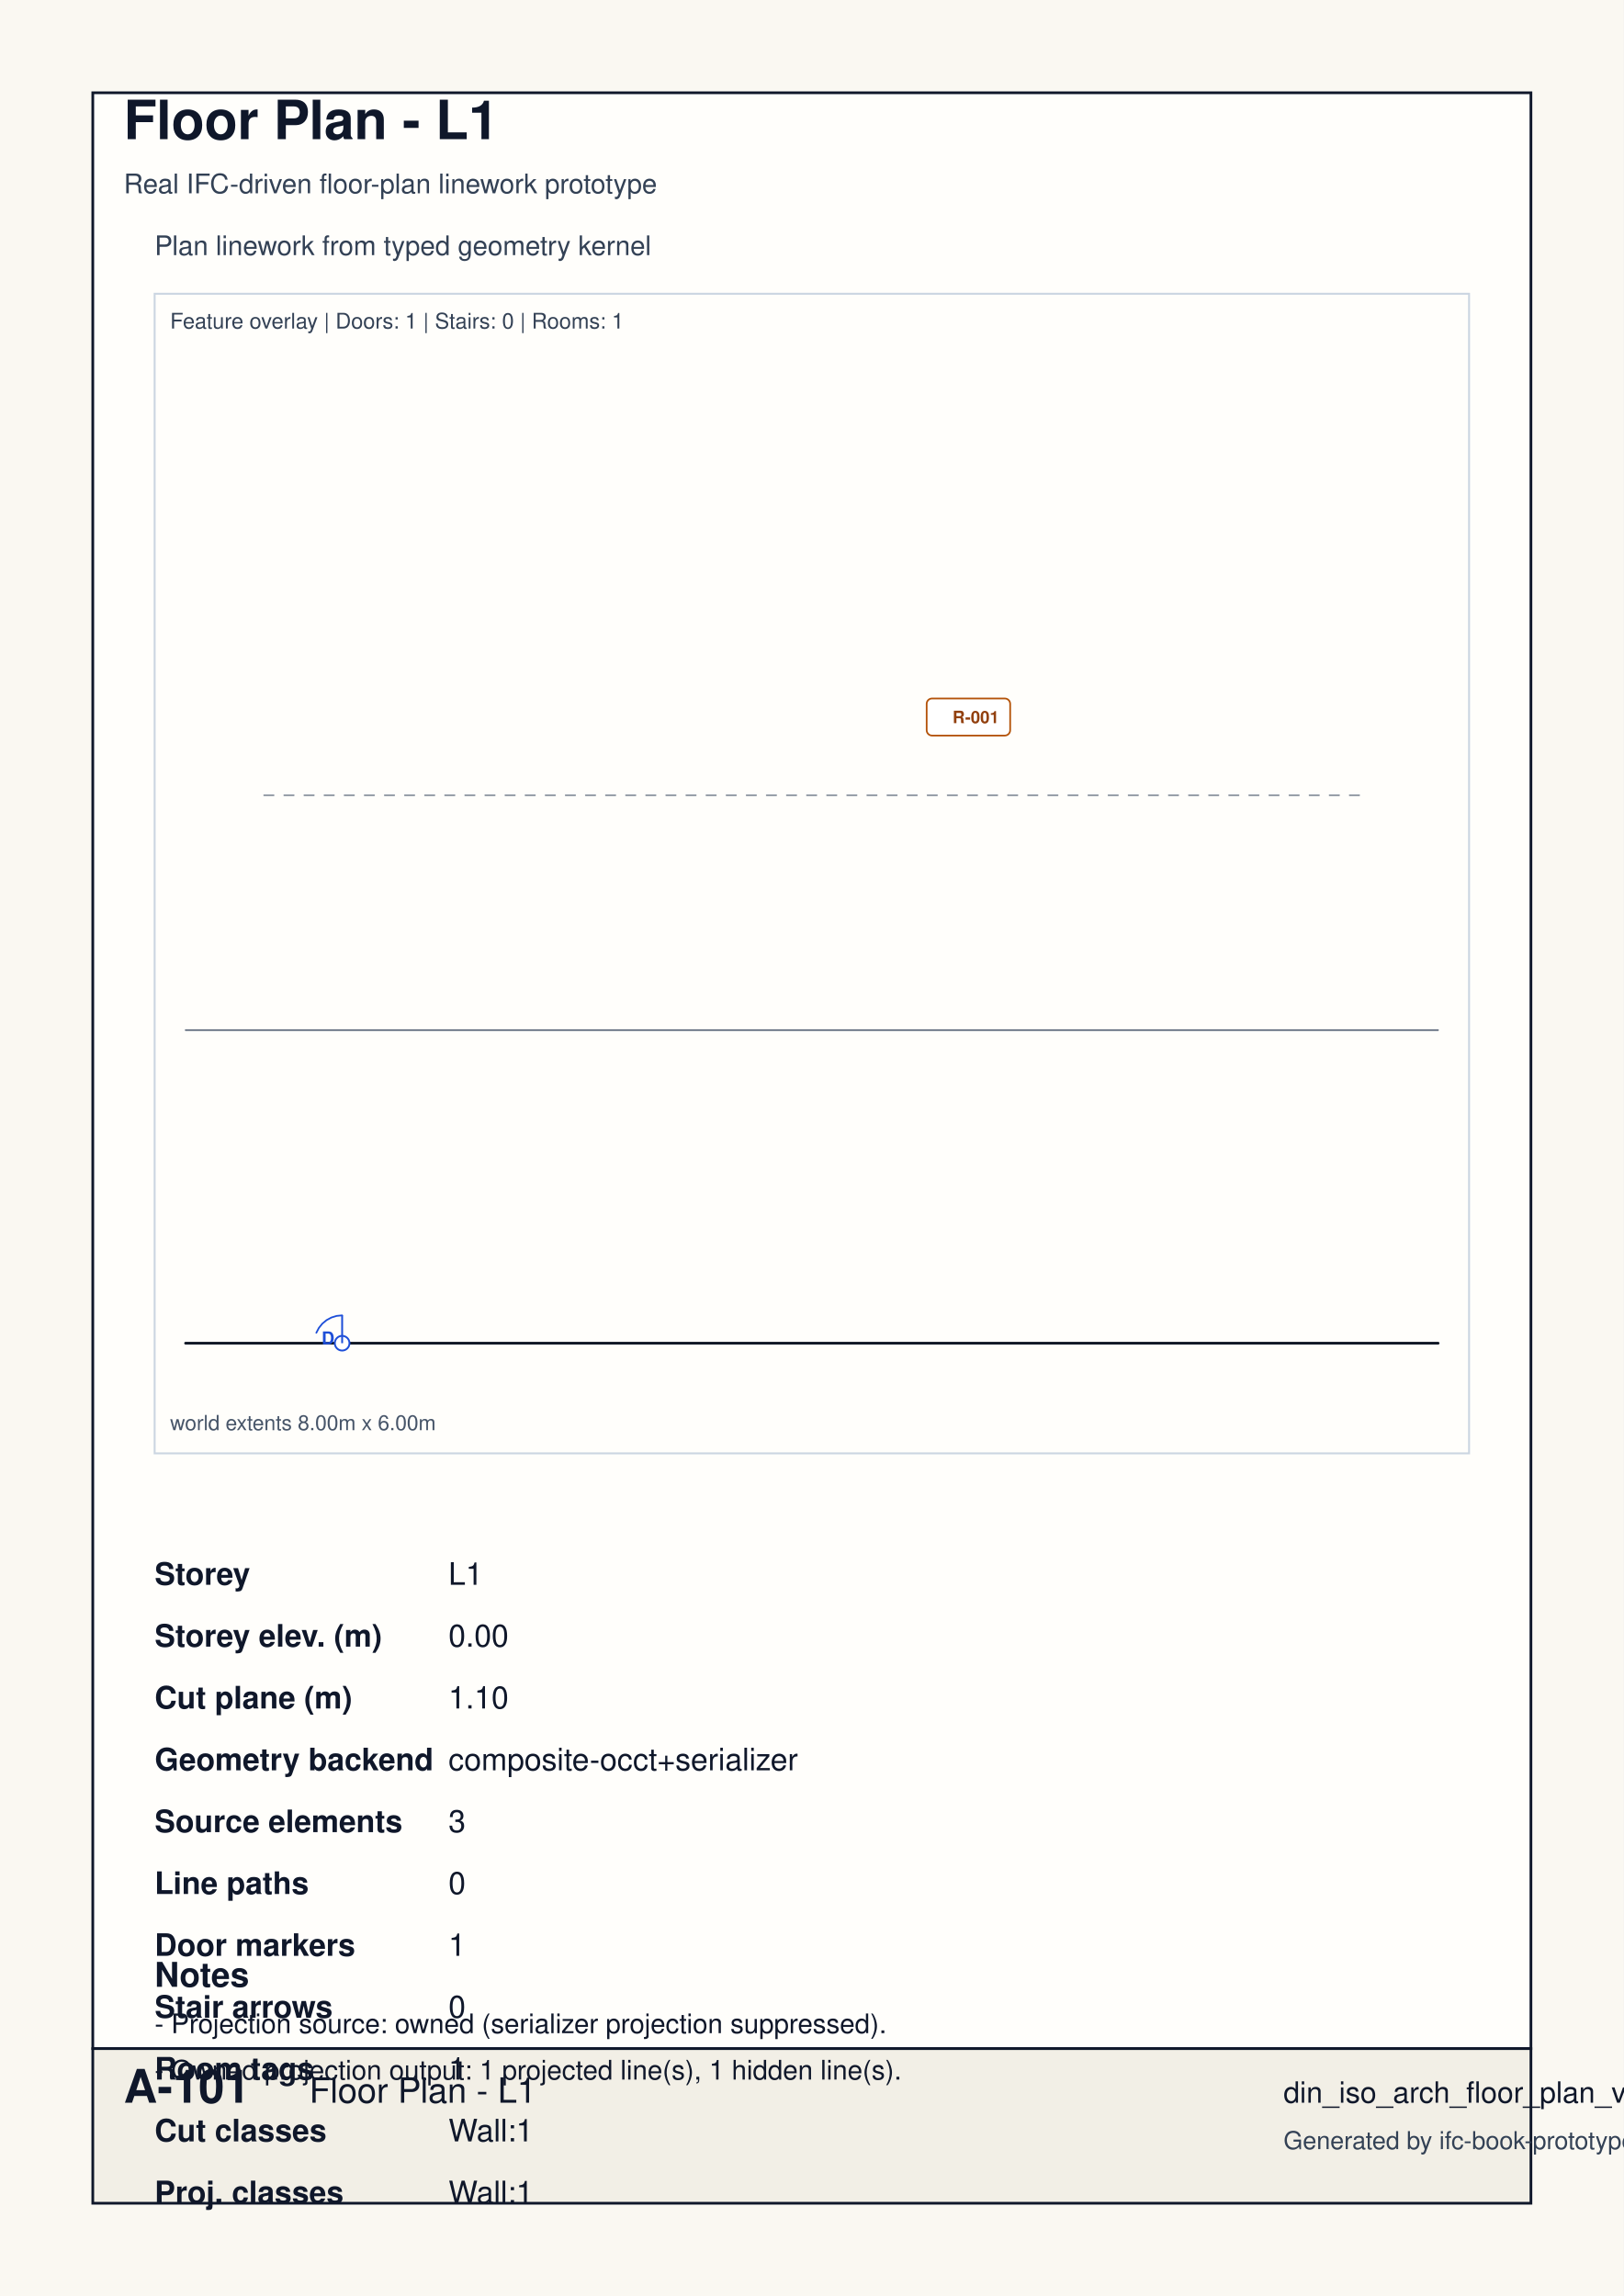
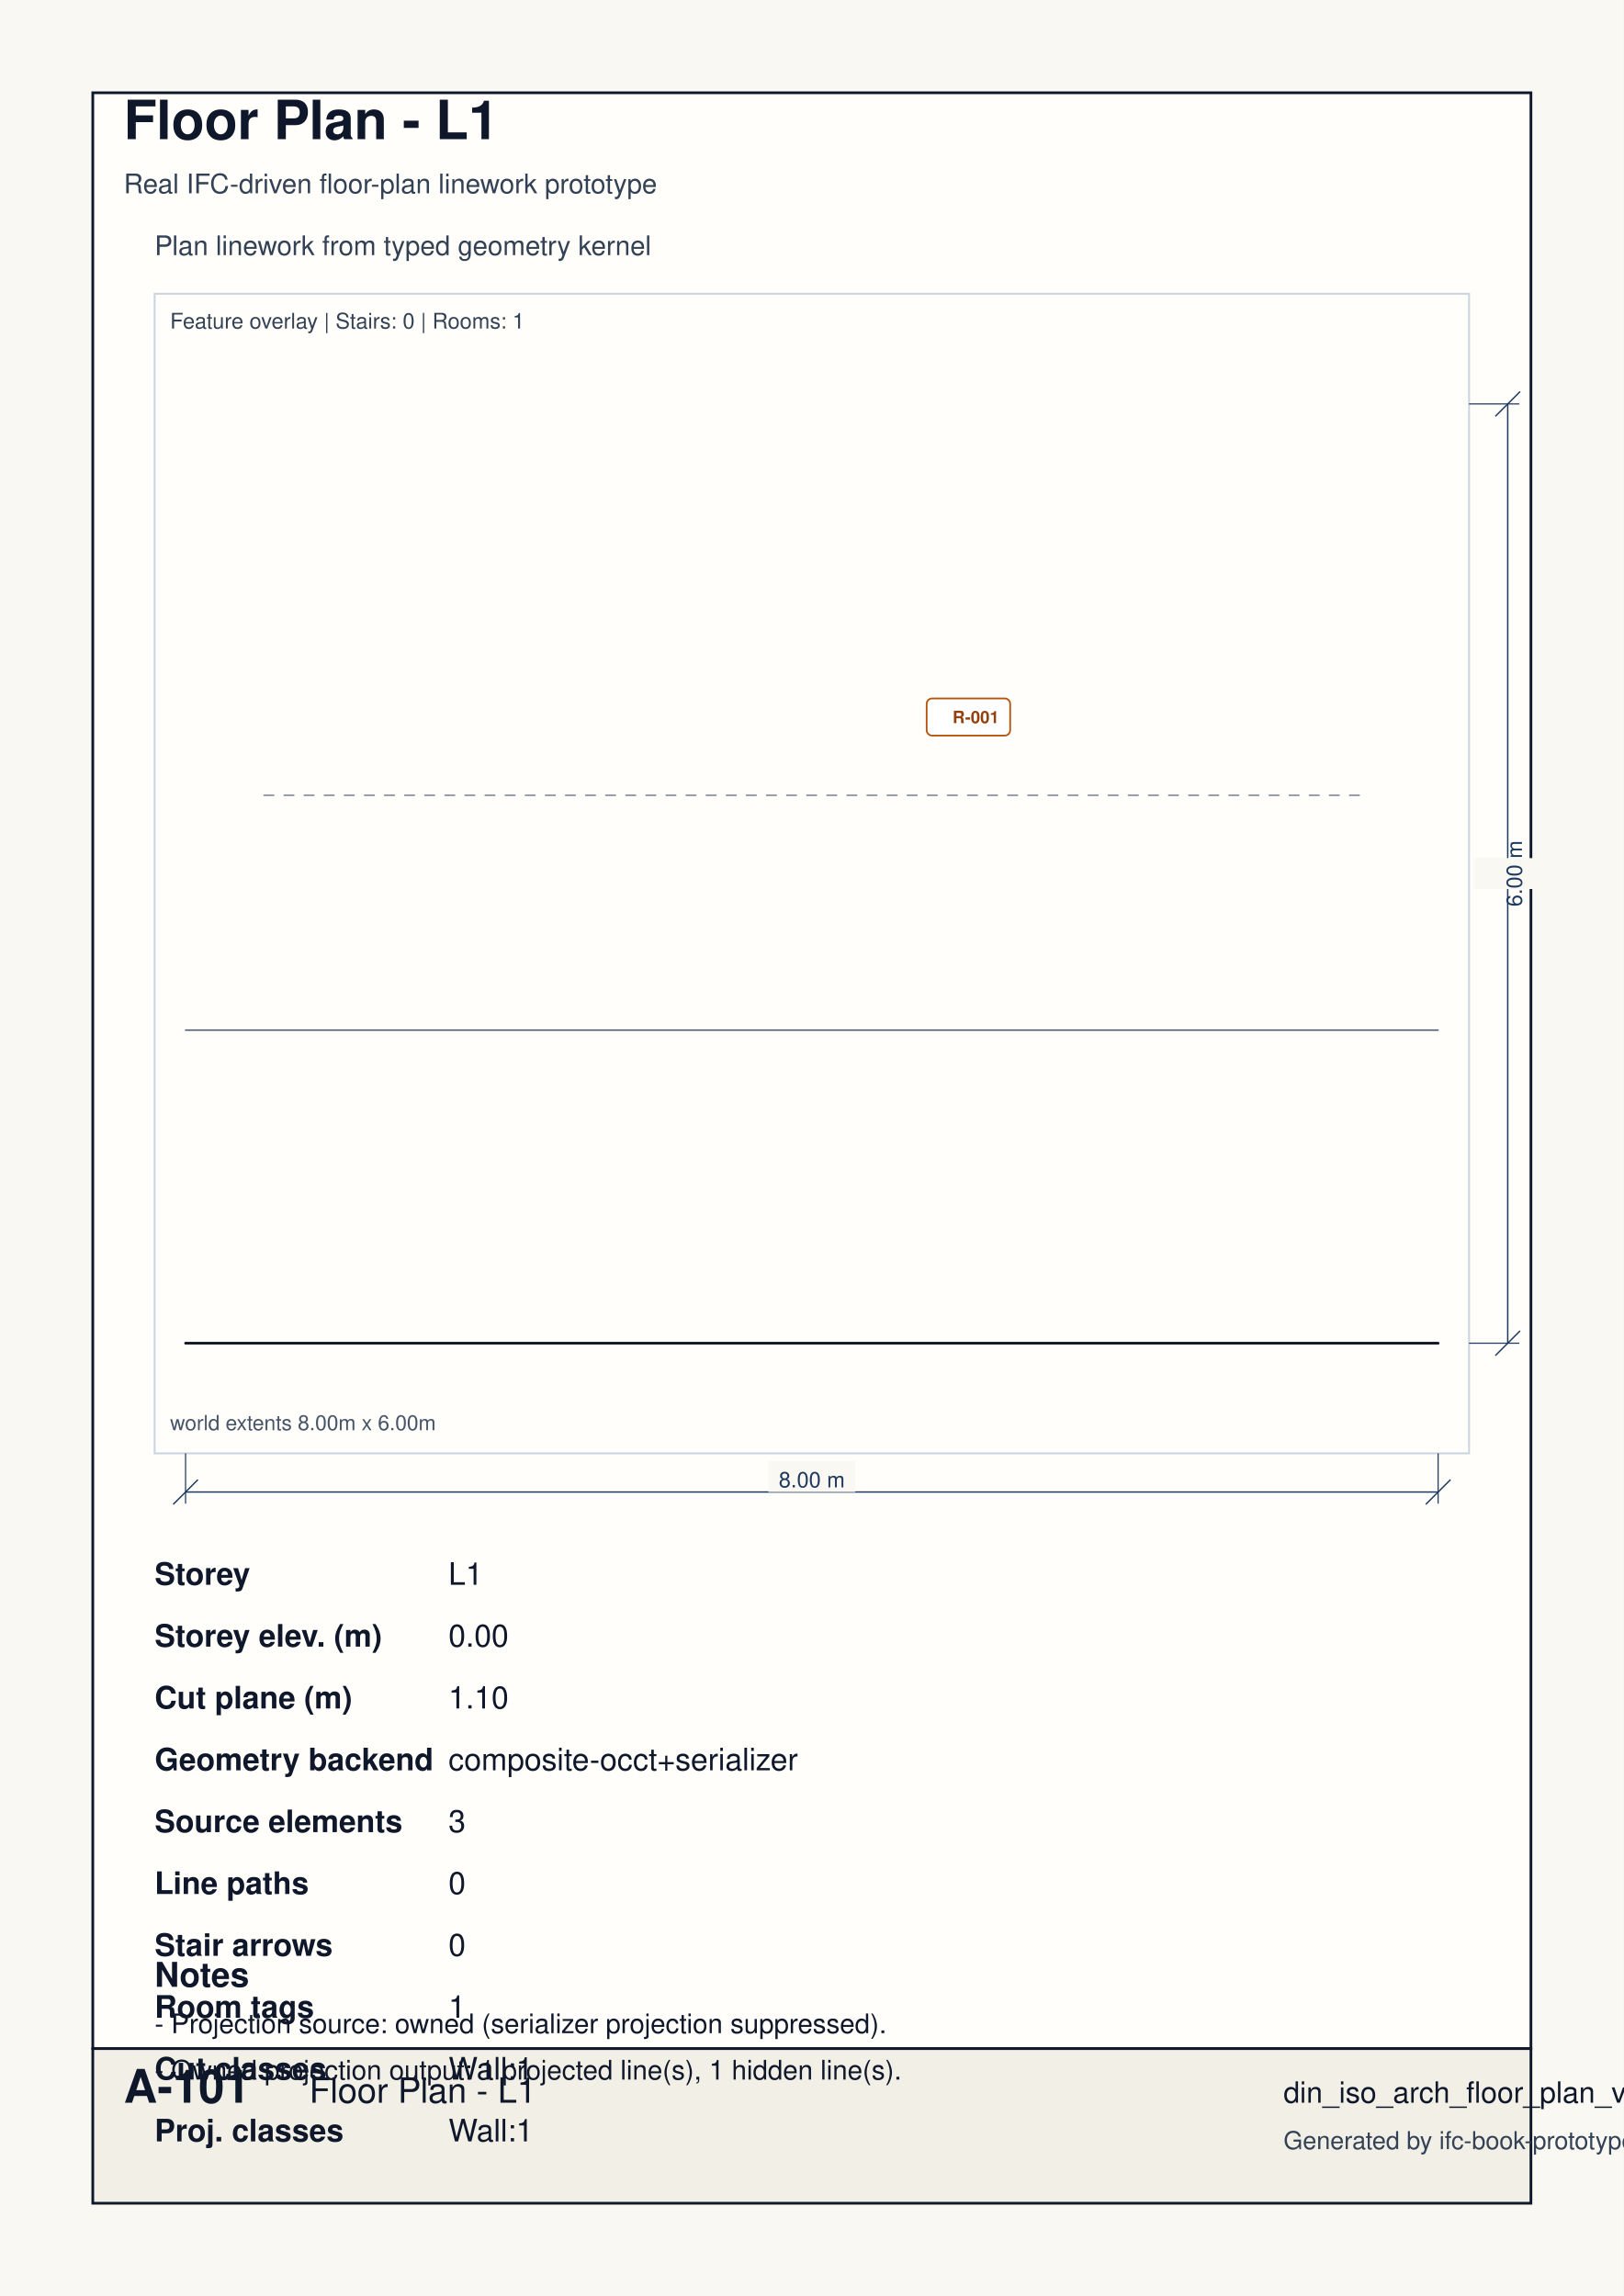
<svg xmlns="http://www.w3.org/2000/svg" width="210.0mm" height="297.0mm" viewBox="0 0 210.0 297.0">
  <rect x="0" y="0" width="210.0" height="297.0" fill="#faf8f2" />
  <rect x="12.0" y="12.0" width="186.0" height="253.0" fill="#fffefb" stroke="#0f172a" stroke-width="0.35" />
  <rect x="12.0" y="265.0" width="186.0" height="20.0" fill="#f2efe6" stroke="#0f172a" stroke-width="0.35" />
  <text x="16.0" y="18.0" font-size="7.0" font-family="Helvetica, Arial, sans-serif" font-weight="700" fill="#0f172a">Floor Plan - L1</text>
  <text x="16.0" y="25.0" font-size="3.5" font-family="Helvetica, Arial, sans-serif" font-weight="400" fill="#334155">Real IFC-driven floor-plan linework prototype</text>
  <text x="20.0" y="33.0" font-size="3.5" font-family="Helvetica, Arial, sans-serif" font-weight="400" fill="#334155">Plan linework from typed geometry kernel</text>
  <rect x="20.0" y="38.0" width="170.0" height="150.0" fill="#fffefb" stroke="#cbd5e1" stroke-width="0.25" />
  <path d="M 24.0 133.25 L 186.0 133.25" fill="none" stroke="#475569" stroke-width="0.18" stroke-linejoin="round" stroke-linecap="round" />
  <path d="M 34.125 102.875 L 175.875 102.875" fill="none" stroke="#475569" stroke-width="0.13" stroke-linejoin="round" stroke-linecap="round" stroke-dasharray="1.3 1.3" />
  <path d="M 24.0 173.75 L 186.0 173.75" fill="none" stroke="#111827" stroke-width="0.35" stroke-linejoin="round" stroke-linecap="round" />
-   <circle cx="44.25" cy="173.75" r="0.95" fill="#ffffff" stroke="#1d4ed8" stroke-width="0.24" />
-   <line x1="44.25" y1="173.75" x2="44.25" y2="170.15" stroke="#1d4ed8" stroke-width="0.24" />
-   <path d="M 44.25 170.15 L 43.543 170.22 L 42.863 170.428 L 42.237 170.765 L 41.69 171.219 L 41.242 171.772 L 40.912 172.401" fill="none" stroke="#1d4ed8" stroke-width="0.22" stroke-linecap="round" stroke-linejoin="round" />
-   <text x="41.596" y="173.901" font-size="2.3" font-family="Helvetica, Arial, sans-serif" font-weight="700" fill="#1d4ed8">D</text>
  <rect x="119.85" y="90.35" width="10.8" height="4.8" fill="#ffffff" stroke="#b45309" stroke-width="0.22" rx="0.7" ry="0.7" />
  <text x="123.2" y="93.55" font-size="2.2" font-family="Helvetica, Arial, sans-serif" font-weight="700" fill="#92400e">R-001</text>
-   <text x="22.0" y="42.5" font-size="2.8" font-family="Helvetica, Arial, sans-serif" font-weight="400" fill="#334155">Feature overlay | Doors: 1 | Stairs: 0 | Rooms: 1</text>
+   <text x="22.0" y="42.5" font-size="2.8" font-family="Helvetica, Arial, sans-serif" font-weight="400" fill="#334155">Feature overlay | Stairs: 0 | Rooms: 1</text>
+   <line x1="24.000" y1="188.000" x2="24.000" y2="194.500" stroke="#1e3a5f" stroke-width="0.15" />
+   <line x1="186.000" y1="188.000" x2="186.000" y2="194.500" stroke="#1e3a5f" stroke-width="0.15" />
+   <line x1="24.000" y1="193.000" x2="186.000" y2="193.000" stroke="#1e3a5f" stroke-width="0.18" />
+   <line x1="22.400" y1="194.600" x2="25.600" y2="191.400" stroke="#1e3a5f" stroke-width="0.18" />
+   <line x1="184.400" y1="194.600" x2="187.600" y2="191.400" stroke="#1e3a5f" stroke-width="0.18" />
+   <rect x="99.380" y="189.000" width="11.240" height="4.000" fill="#faf8f2" />
+   <text x="105.000" y="192.400" font-size="2.8" font-family="Helvetica, Arial, sans-serif" font-weight="400" fill="#1e3a5f" text-anchor="middle">8.00 m</text>
+   <line x1="190.000" y1="52.250" x2="196.500" y2="52.250" stroke="#1e3a5f" stroke-width="0.15" />
+   <line x1="190.000" y1="173.750" x2="196.500" y2="173.750" stroke="#1e3a5f" stroke-width="0.15" />
+   <line x1="195.000" y1="52.250" x2="195.000" y2="173.750" stroke="#1e3a5f" stroke-width="0.18" />
+   <line x1="193.400" y1="53.850" x2="196.600" y2="50.650" stroke="#1e3a5f" stroke-width="0.18" />
+   <line x1="193.400" y1="175.350" x2="196.600" y2="172.150" stroke="#1e3a5f" stroke-width="0.18" />
+   <rect x="194.200" y="107.380" width="4.000" height="11.240" fill="#faf8f2" transform="rotate(-90 196.200 113.000)" />
+   <text x="196.200" y="113.000" font-size="2.8" font-family="Helvetica, Arial, sans-serif" font-weight="400" fill="#1e3a5f" text-anchor="middle" dominant-baseline="central" transform="rotate(-90 196.200 113.000)">6.00 m</text>
  <text x="22.0" y="185.0" font-size="2.7" font-family="Helvetica, Arial, sans-serif" font-weight="400" fill="#475569">world extents 8.00m x 6.00m</text>
  <text x="20.0" y="205.0" font-size="4.0" font-family="Helvetica, Arial, sans-serif" font-weight="700" fill="#0f172a">Storey</text>
  <text x="58.0" y="205.0" font-size="4.0" font-family="Helvetica, Arial, sans-serif" font-weight="400" fill="#0f172a">L1</text>
  <text x="20.0" y="213.0" font-size="4.0" font-family="Helvetica, Arial, sans-serif" font-weight="700" fill="#0f172a">Storey elev. (m)</text>
  <text x="58.0" y="213.0" font-size="4.0" font-family="Helvetica, Arial, sans-serif" font-weight="400" fill="#0f172a">0.00</text>
  <text x="20.0" y="221.0" font-size="4.0" font-family="Helvetica, Arial, sans-serif" font-weight="700" fill="#0f172a">Cut plane (m)</text>
  <text x="58.0" y="221.0" font-size="4.0" font-family="Helvetica, Arial, sans-serif" font-weight="400" fill="#0f172a">1.10</text>
  <text x="20.0" y="229.0" font-size="4.0" font-family="Helvetica, Arial, sans-serif" font-weight="700" fill="#0f172a">Geometry backend</text>
  <text x="58.0" y="229.0" font-size="4.0" font-family="Helvetica, Arial, sans-serif" font-weight="400" fill="#0f172a">composite-occt+serializer</text>
  <text x="20.0" y="237.0" font-size="4.0" font-family="Helvetica, Arial, sans-serif" font-weight="700" fill="#0f172a">Source elements</text>
  <text x="58.0" y="237.0" font-size="4.0" font-family="Helvetica, Arial, sans-serif" font-weight="400" fill="#0f172a">3</text>
  <text x="20.0" y="245.0" font-size="4.0" font-family="Helvetica, Arial, sans-serif" font-weight="700" fill="#0f172a">Line paths</text>
  <text x="58.0" y="245.0" font-size="4.0" font-family="Helvetica, Arial, sans-serif" font-weight="400" fill="#0f172a">0</text>
-   <text x="20.0" y="253.0" font-size="4.0" font-family="Helvetica, Arial, sans-serif" font-weight="700" fill="#0f172a">Door markers</text>
-   <text x="58.0" y="253.0" font-size="4.0" font-family="Helvetica, Arial, sans-serif" font-weight="400" fill="#0f172a">1</text>
-   <text x="20.0" y="261.0" font-size="4.0" font-family="Helvetica, Arial, sans-serif" font-weight="700" fill="#0f172a">Stair arrows</text>
-   <text x="58.0" y="261.0" font-size="4.0" font-family="Helvetica, Arial, sans-serif" font-weight="400" fill="#0f172a">0</text>
-   <text x="20.0" y="269.0" font-size="4.0" font-family="Helvetica, Arial, sans-serif" font-weight="700" fill="#0f172a">Room tags</text>
-   <text x="58.0" y="269.0" font-size="4.0" font-family="Helvetica, Arial, sans-serif" font-weight="400" fill="#0f172a">1</text>
-   <text x="20.0" y="277.0" font-size="4.0" font-family="Helvetica, Arial, sans-serif" font-weight="700" fill="#0f172a">Cut classes</text>
+   <text x="20.0" y="253.0" font-size="4.0" font-family="Helvetica, Arial, sans-serif" font-weight="700" fill="#0f172a">Stair arrows</text>
+   <text x="58.0" y="253.0" font-size="4.0" font-family="Helvetica, Arial, sans-serif" font-weight="400" fill="#0f172a">0</text>
+   <text x="20.0" y="261.0" font-size="4.0" font-family="Helvetica, Arial, sans-serif" font-weight="700" fill="#0f172a">Room tags</text>
+   <text x="58.0" y="261.0" font-size="4.0" font-family="Helvetica, Arial, sans-serif" font-weight="400" fill="#0f172a">1</text>
+   <text x="20.0" y="269.0" font-size="4.0" font-family="Helvetica, Arial, sans-serif" font-weight="700" fill="#0f172a">Cut classes</text>
+   <text x="58.0" y="269.0" font-size="4.0" font-family="Helvetica, Arial, sans-serif" font-weight="400" fill="#0f172a">Wall:1</text>
+   <text x="20.0" y="277.0" font-size="4.0" font-family="Helvetica, Arial, sans-serif" font-weight="700" fill="#0f172a">Proj. classes</text>
  <text x="58.0" y="277.0" font-size="4.0" font-family="Helvetica, Arial, sans-serif" font-weight="400" fill="#0f172a">Wall:1</text>
-   <text x="20.0" y="285.0" font-size="4.0" font-family="Helvetica, Arial, sans-serif" font-weight="700" fill="#0f172a">Proj. classes</text>
-   <text x="58.0" y="285.0" font-size="4.0" font-family="Helvetica, Arial, sans-serif" font-weight="400" fill="#0f172a">Wall:1</text>
  <text x="20.0" y="257.0" font-size="4.4" font-family="Helvetica, Arial, sans-serif" font-weight="700" fill="#0f172a">Notes</text>
  <text x="20.0" y="263.0" font-size="3.5" font-family="Helvetica, Arial, sans-serif" font-weight="400" fill="#0f172a">- Projection source: owned (serializer projection suppressed).</text>
  <text x="20.0" y="269.0" font-size="3.5" font-family="Helvetica, Arial, sans-serif" font-weight="400" fill="#0f172a">- Owned projection output: 1 projected line(s), 1 hidden line(s).</text>
  <text x="16.0" y="272.0" font-size="6.0" font-family="Helvetica, Arial, sans-serif" font-weight="700" fill="#0f172a">A-101</text>
  <text x="40.0" y="272.0" font-size="4.5" font-family="Helvetica, Arial, sans-serif" font-weight="400" fill="#0f172a">Floor Plan - L1</text>
  <text x="166.0" y="272.0" font-size="3.8" font-family="Helvetica, Arial, sans-serif" font-weight="400" fill="#0f172a">din_iso_arch_floor_plan_v3_phase3c_owned_projection_hidden</text>
  <text x="166.0" y="278.0" font-size="3.2" font-family="Helvetica, Arial, sans-serif" font-weight="400" fill="#334155">Generated by ifc-book-prototype</text>
</svg>
